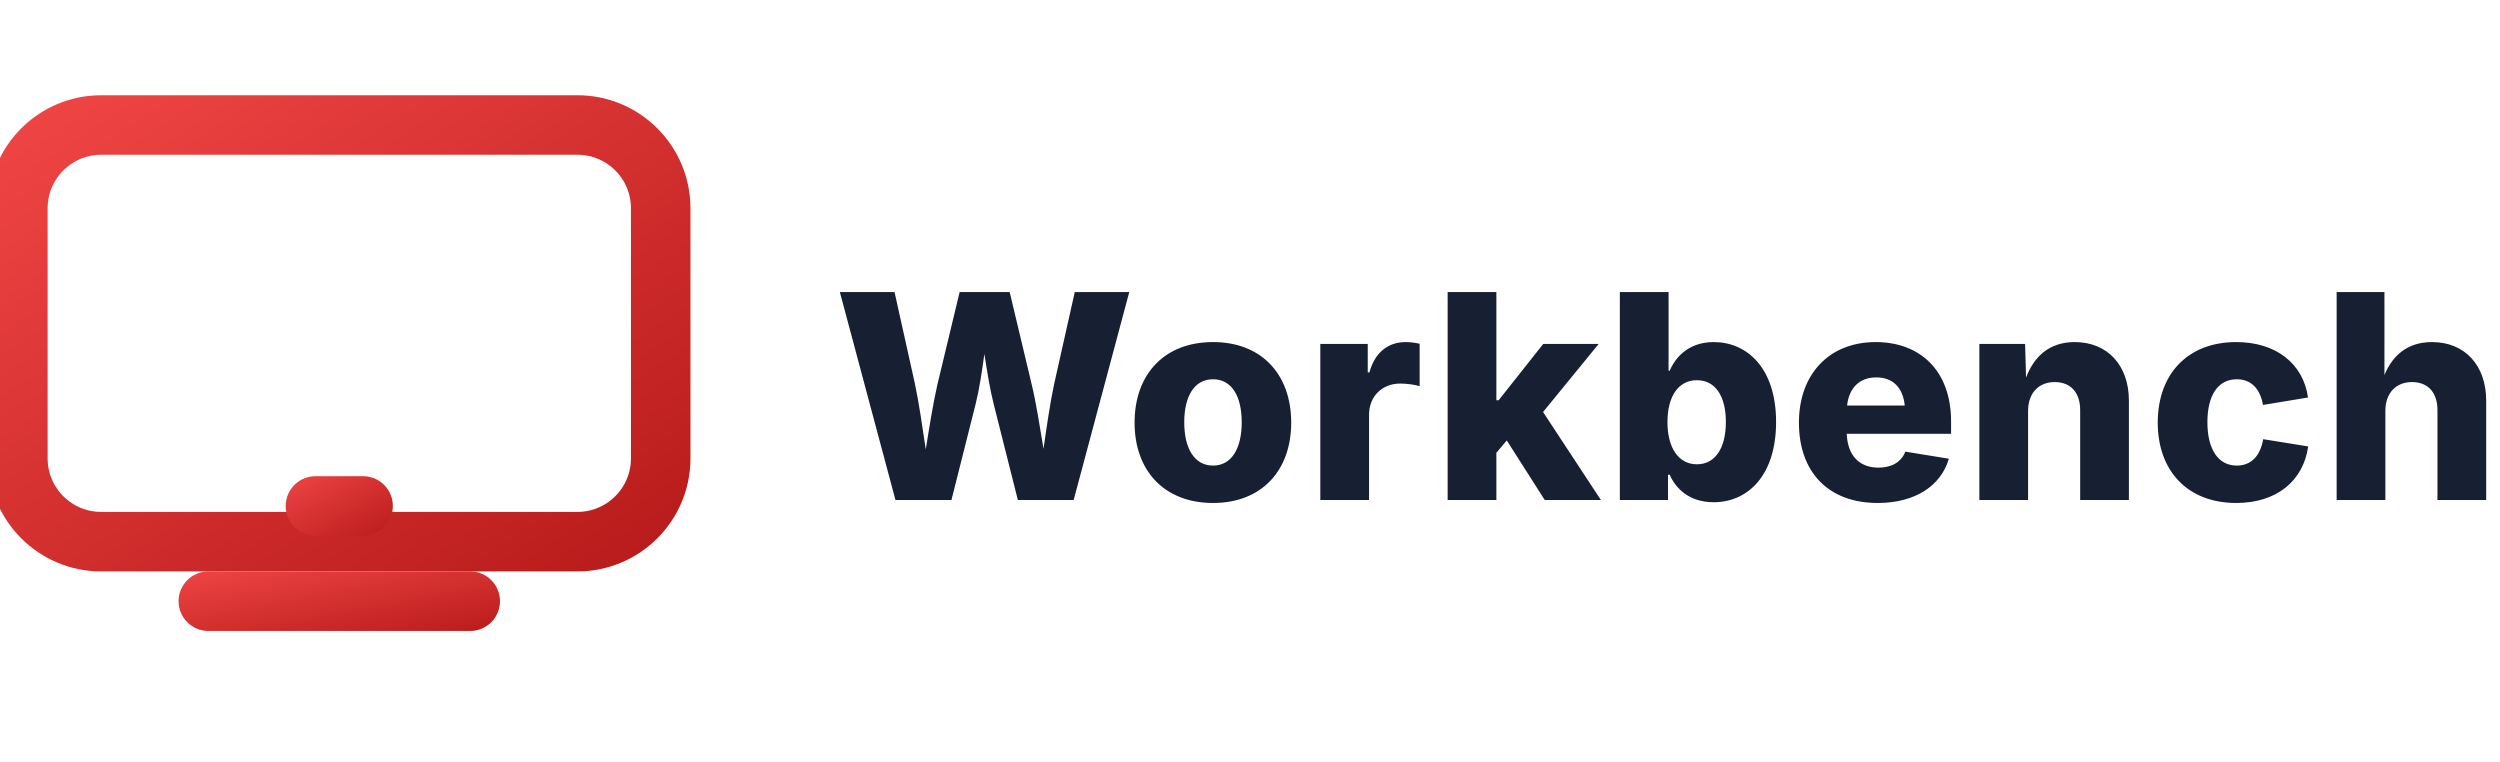
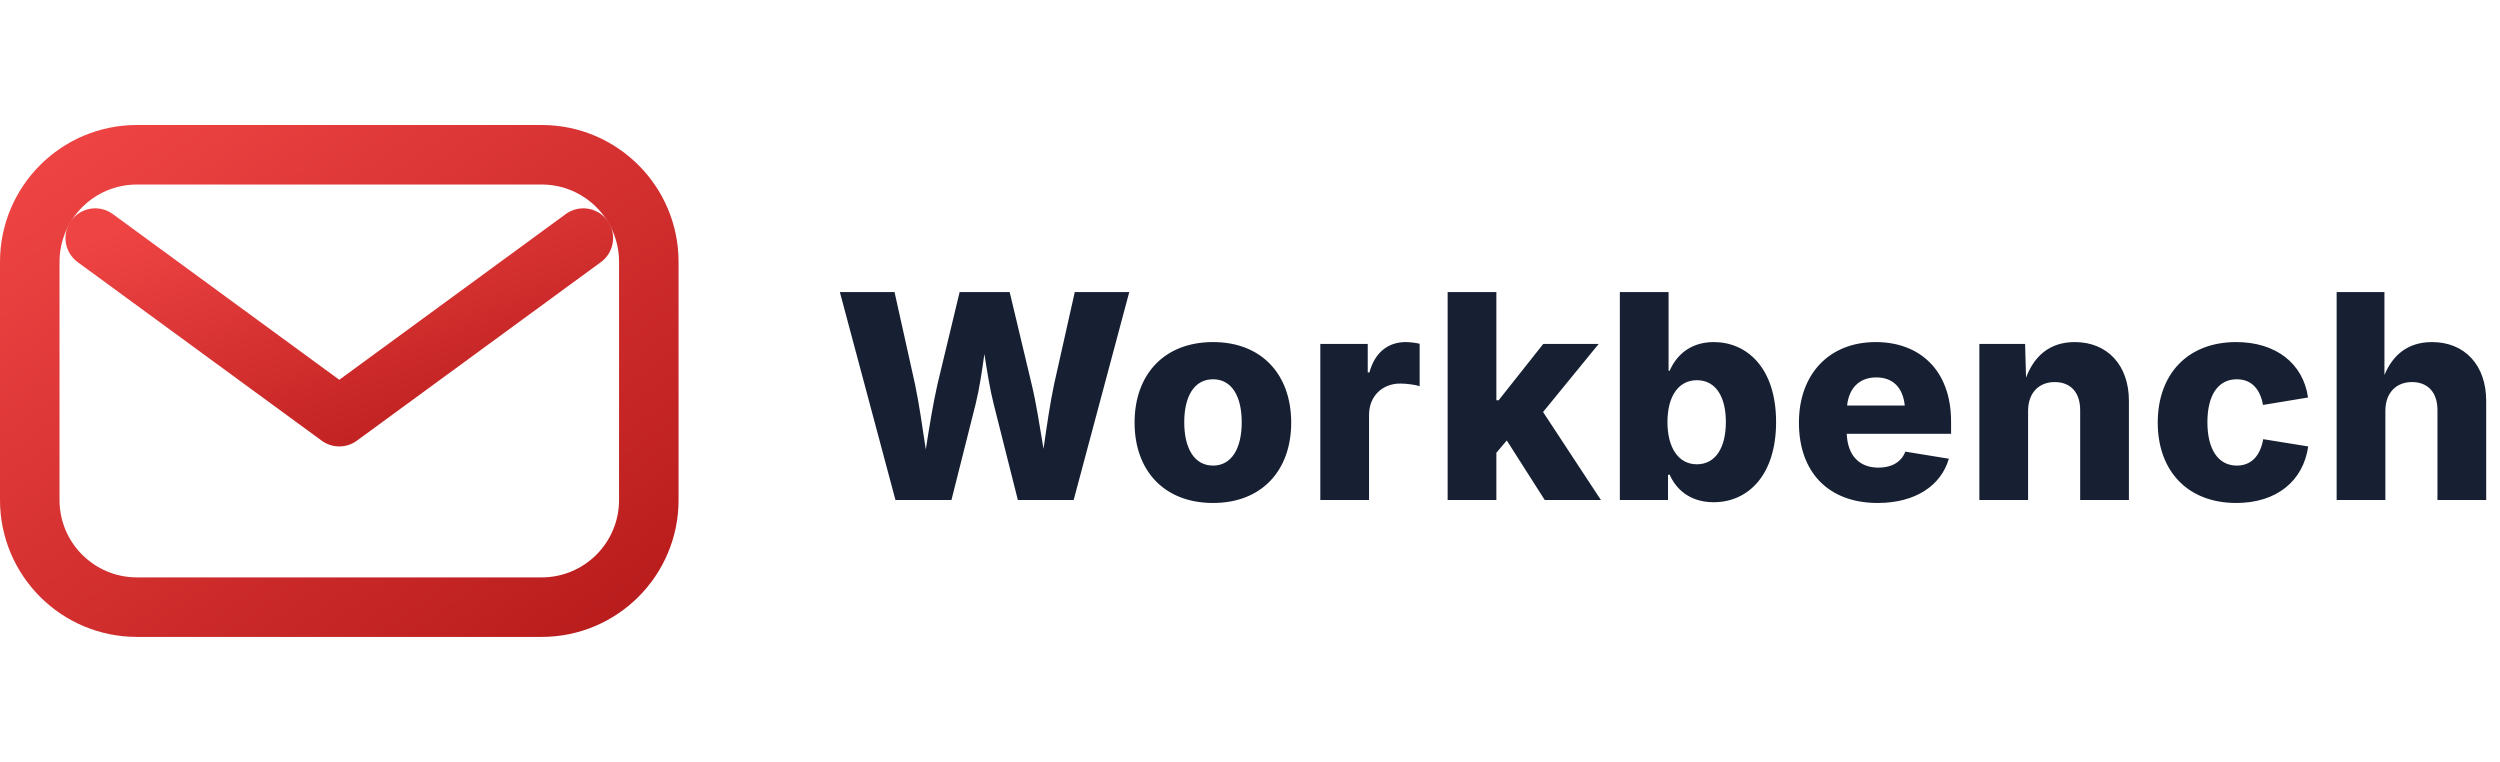
<svg xmlns="http://www.w3.org/2000/svg" width="210" height="64" viewBox="0 0 210 64" role="img" aria-labelledby="title">
  <defs>
    <linearGradient id="mark" x1="0" x2="1" y1="0" y2="1">
      <stop offset="0" stop-color="#ef4444" />
      <stop offset="1" stop-color="#b91c1c" />
    </linearGradient>
  </defs>
-   <rect x="1.5" y="10.5" width="54" height="35" rx="7" fill="none" stroke="url(#mark)" stroke-width="5" />
-   <rect x="15" y="48" width="27" height="5" rx="2.5" fill="url(#mark)" />
-   <rect x="24" y="40" width="9" height="5" rx="2.5" fill="url(#mark)" />
+   <rect x="2.5" y="13" width="52" height="38" rx="9" fill="none" stroke="url(#mark)" stroke-width="5" />
+   <path d="M8 20 L28.5 35 L49 20" fill="none" stroke="url(#mark)" stroke-width="5" stroke-linecap="round" stroke-linejoin="round" />
  <text x="70" y="42" fill="#172033" font-family="Inter, Segoe UI, Arial, sans-serif" font-size="24" font-weight="800" letter-spacing=".01em">Workbench</text>
</svg>
